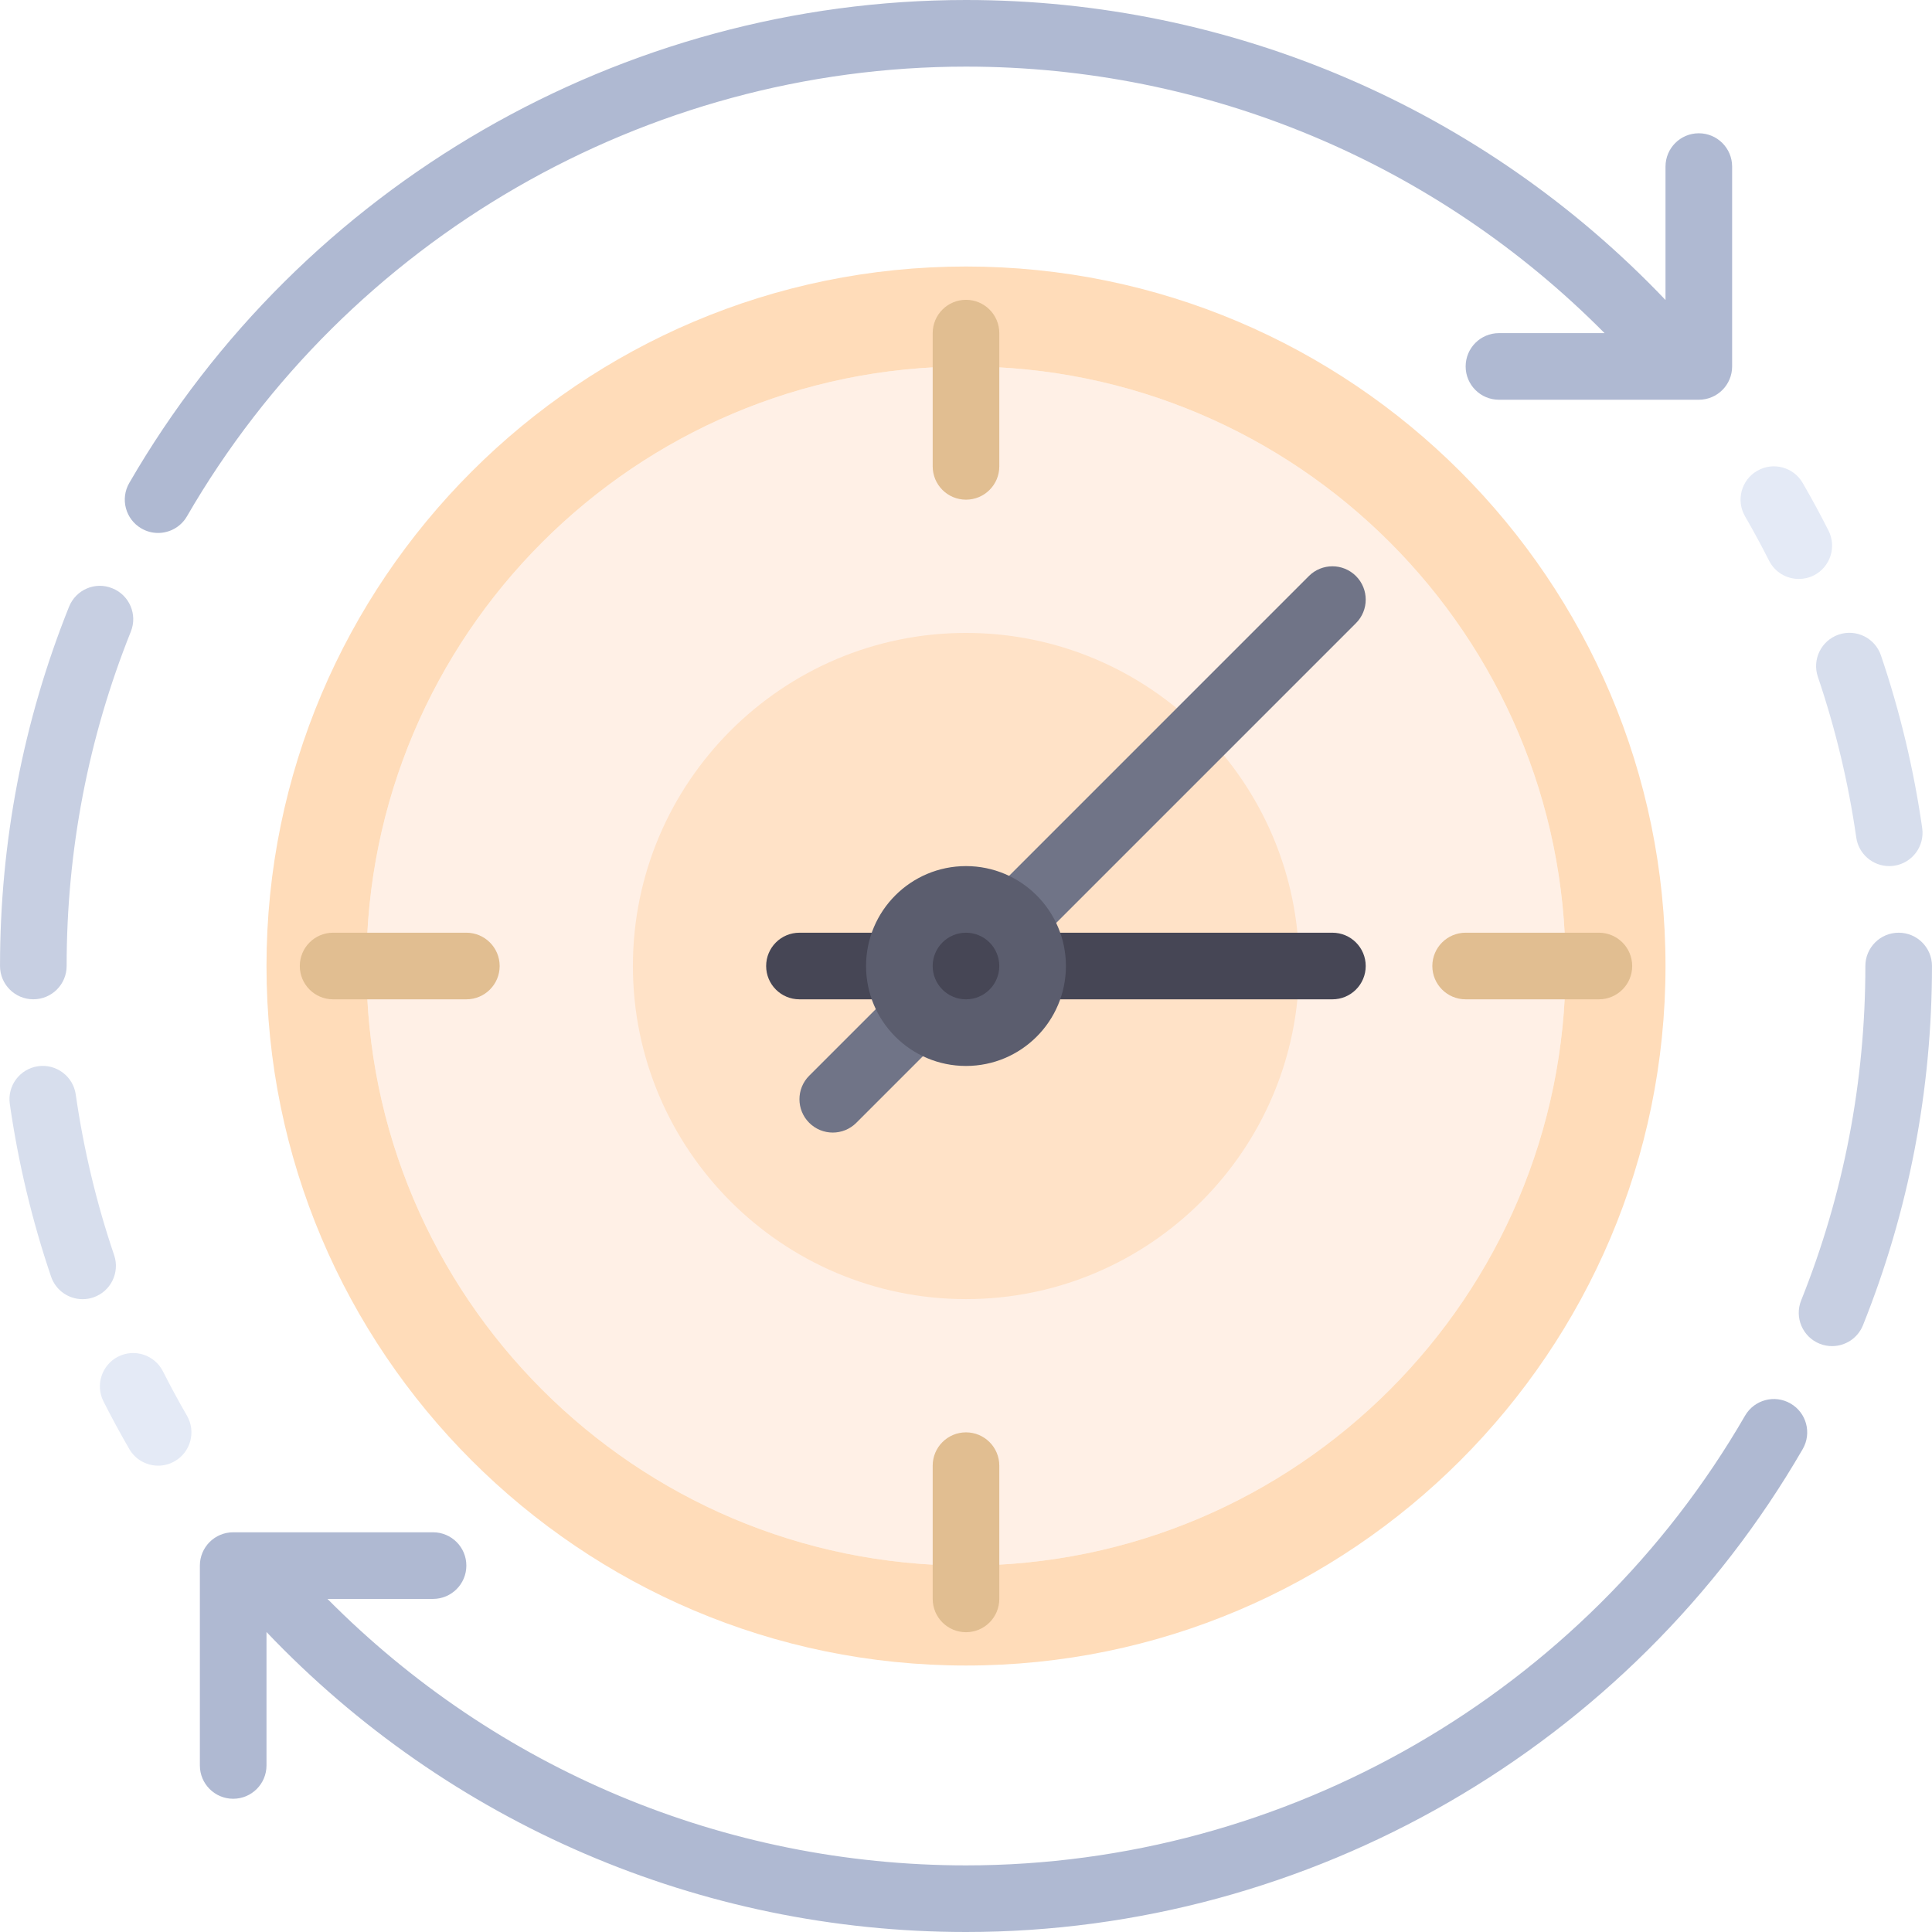
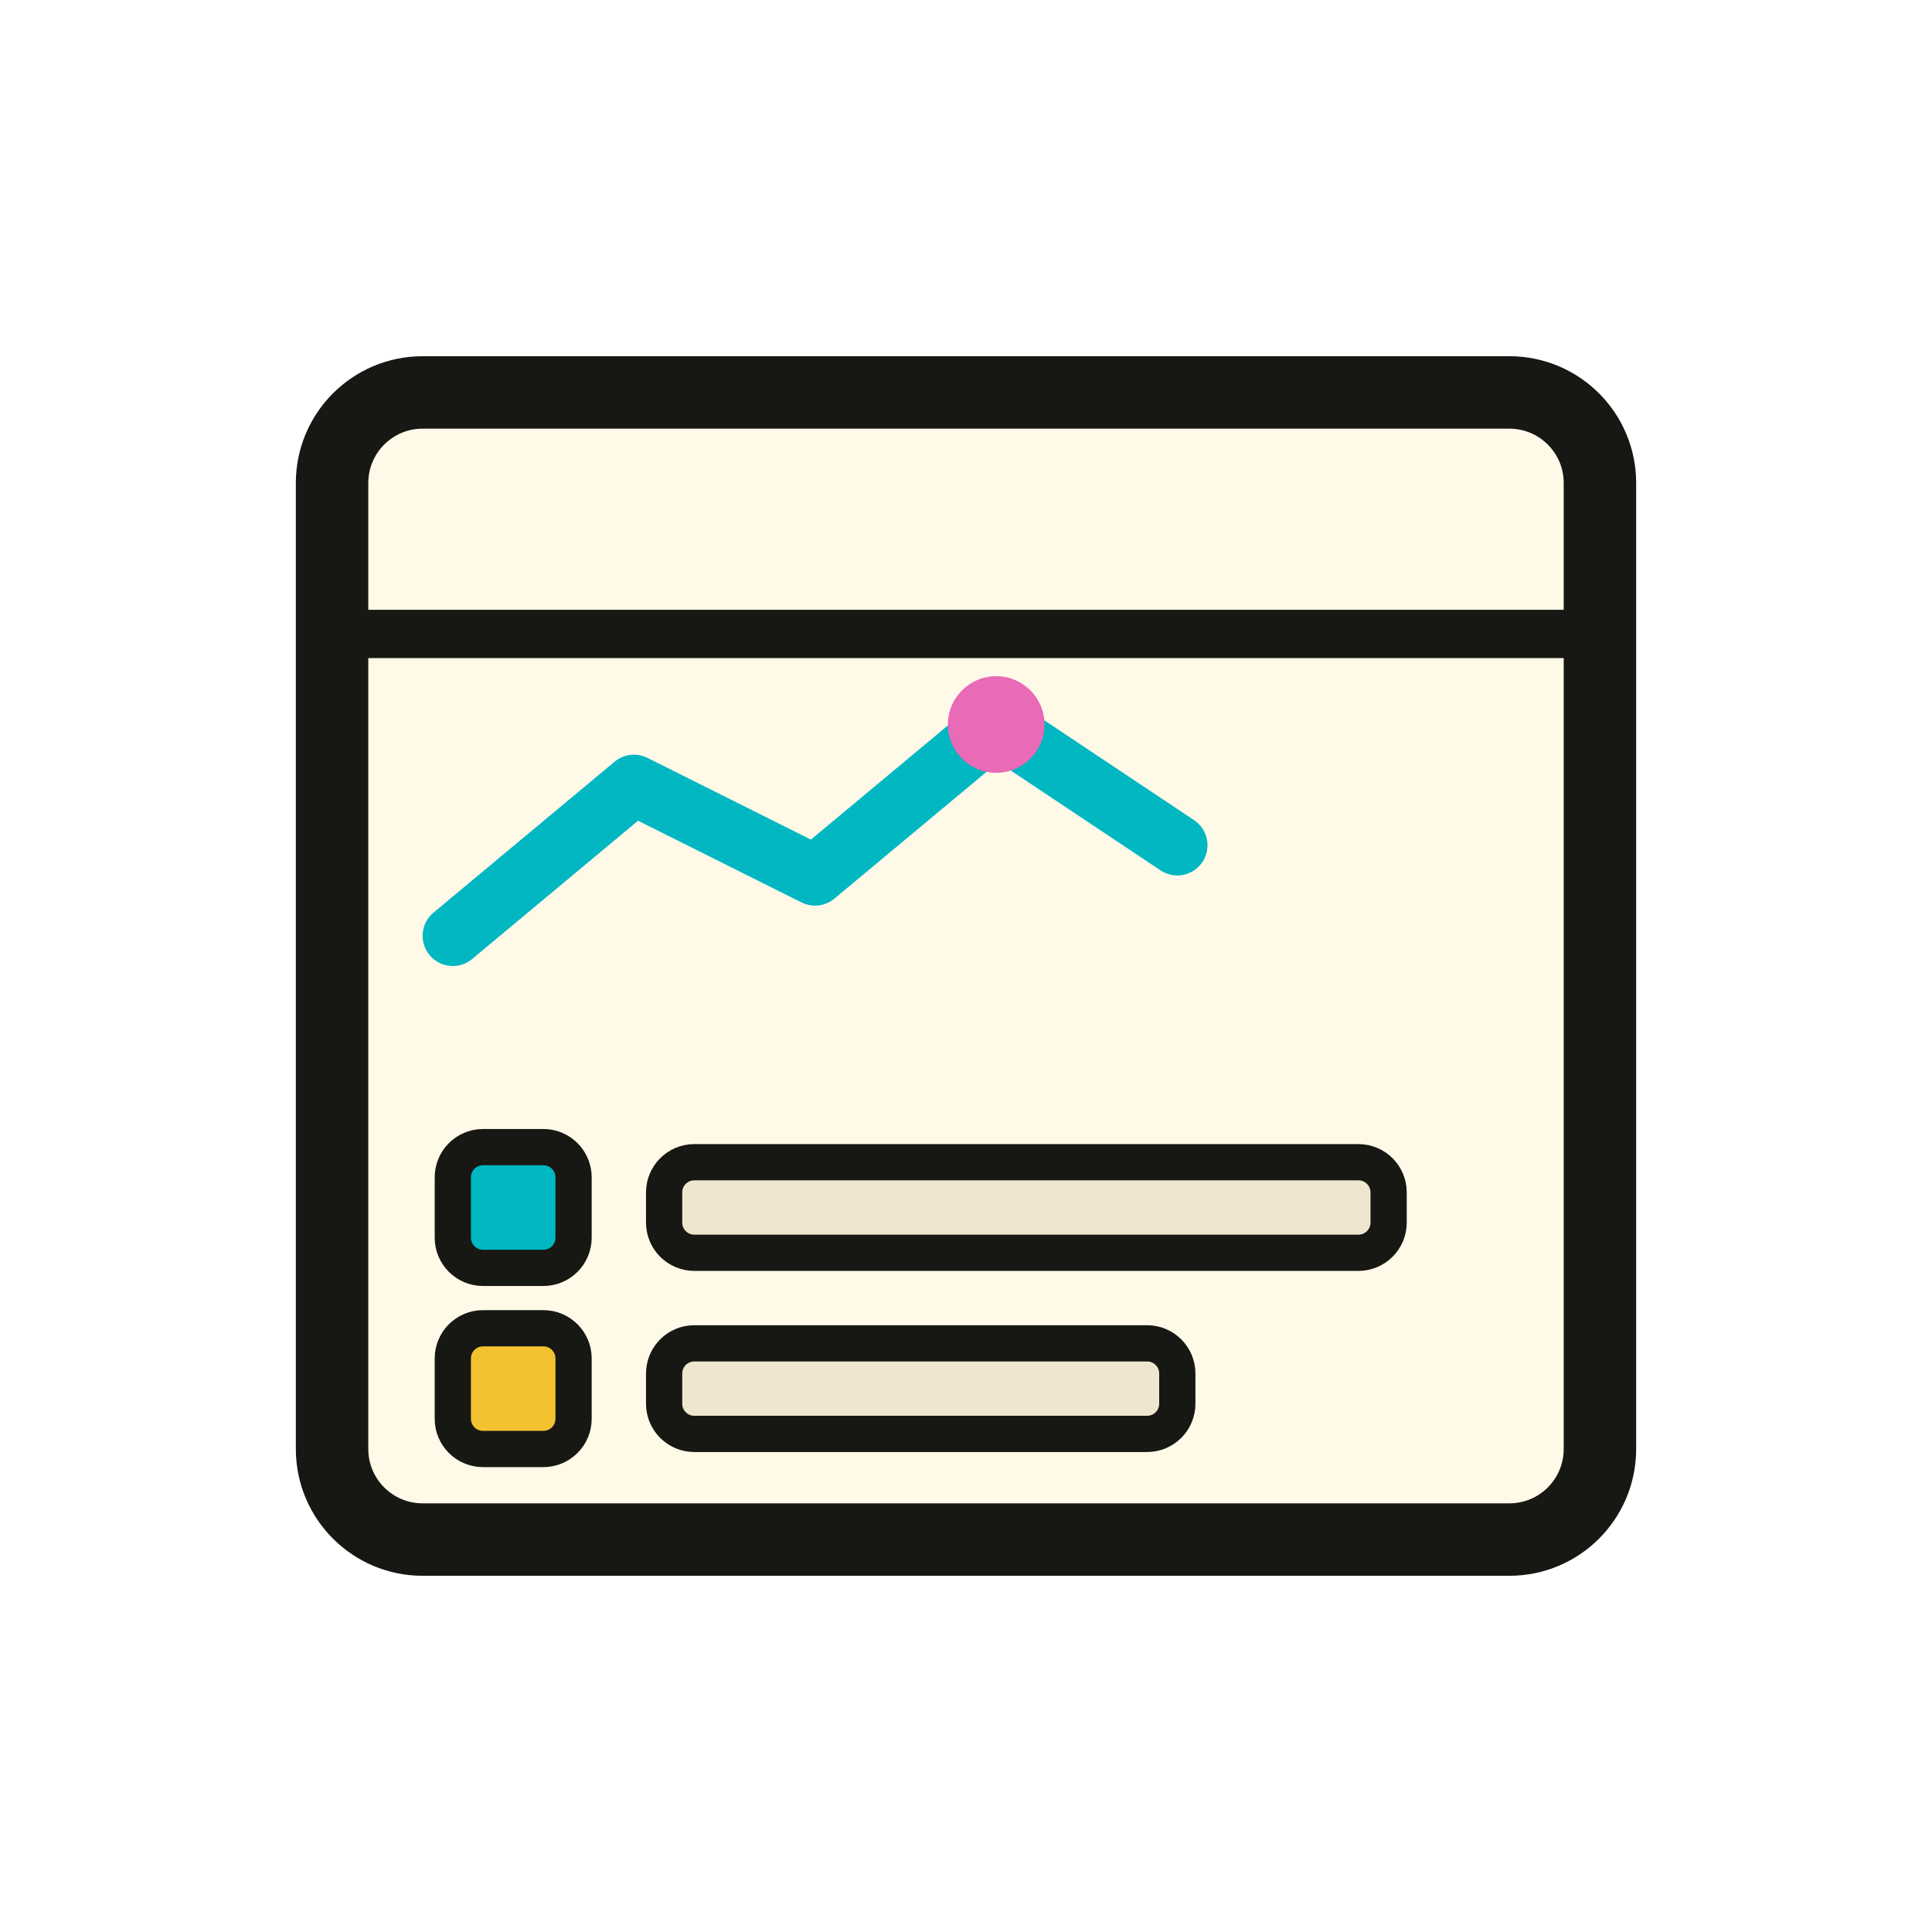
- <svg xmlns="http://www.w3.org/2000/svg" version="1.1" id="Layer_1" x="0px" y="0px" viewBox="0 0 512 512" style="enable-background:new 0 0 512 512;" xml:space="preserve">
-   <path style="fill:#FFF0E6;" d="M256,97.111c-87.613,0-158.894,71.28-158.894,158.894S168.387,414.898,256,414.898  s158.894-71.28,158.894-158.894S343.613,97.111,256,97.111z" />
-   <path style="fill:#FFE2C7;" d="M256,167.73c-48.674,0-88.274,39.6-88.274,88.274s39.6,88.274,88.274,88.274  s88.274-39.6,88.274-88.274S304.674,167.73,256,167.73z" />
-   <path style="fill:#C7CFE2;" d="M485.513,356.735c-1.09,0-2.202-0.199-3.28-0.629c-4.526-1.818-6.724-6.957-4.909-11.482  c11.293-28.172,17.017-57.991,17.017-88.62c0-4.879,3.952-8.827,8.827-8.827s8.827,3.948,8.827,8.827  c0,32.888-6.151,64.913-18.284,95.188C492.328,354.64,489.018,356.735,485.513,356.735z" />
-   <path style="fill:#D7DEED;" d="M500.651,229.522c-4.319,0-8.095-3.172-8.724-7.577c-2.073-14.465-5.492-28.793-10.172-42.577  c-1.569-4.612,0.905-9.63,5.522-11.198c4.621-1.569,9.63,0.905,11.194,5.526c5.031,14.81,8.707,30.206,10.931,45.749  c0.694,4.827-2.659,9.302-7.487,9.992C501.491,229.496,501.069,229.522,500.651,229.522z" />
-   <path style="fill:#E4EAF6;" d="M476.707,153.429c-3.224,0-6.327-1.768-7.884-4.836c-2.017-3.982-4.142-7.914-6.367-11.758  c-2.444-4.215-1.004-9.621,3.215-12.06c4.22-2.449,9.625-1.009,12.06,3.215c2.397,4.138,4.676,8.345,6.84,12.621  c2.202,4.353,0.461,9.664-3.887,11.871C479.41,153.126,478.048,153.429,476.707,153.429z" />
-   <path style="fill:#AFB9D2;" d="M474.518,371.951c-4.207-2.448-9.616-1.009-12.06,3.215C419.937,448.682,340.826,494.345,256,494.345  c-63.976,0-124.579-25.563-169.216-70.619h27.977c4.875,0,8.827-3.948,8.827-8.827s-3.952-8.827-8.827-8.827H61.796  c-4.875,0-8.827,3.948-8.827,8.827v52.965c0,4.879,3.952,8.827,8.827,8.827s8.827-3.948,8.827-8.827v-35.368  C118.875,483.188,185.549,512,256,512c91.106,0,176.07-49.042,221.742-127.989C480.182,379.787,478.742,374.39,474.518,371.951z" />
-   <path style="fill:#FFDCB9;" d="M256,441.381c-102.218,0-185.376-83.162-185.376-185.376S153.782,70.628,256,70.628  s185.376,83.162,185.376,185.376S358.218,441.381,256,441.381z M256,97.111c-87.613,0-158.894,71.28-158.894,158.894  S168.387,414.898,256,414.898s158.894-71.28,158.894-158.894S343.613,97.111,256,97.111z" />
-   <g>
-     <path style="fill:#E1BE91;" d="M123.588,264.832h-35.31c-4.875,0-8.827-3.948-8.827-8.827s3.952-8.827,8.827-8.827h35.31   c4.875,0,8.827,3.948,8.827,8.827S128.463,264.832,123.588,264.832z" />
-     <path style="fill:#E1BE91;" d="M423.721,264.832h-35.31c-4.875,0-8.827-3.948-8.827-8.827s3.952-8.827,8.827-8.827h35.31   c4.875,0,8.827,3.948,8.827,8.827S428.596,264.832,423.721,264.832z" />
-   </g>
-   <path style="fill:#464655;" d="M353.102,264.832H211.863c-4.875,0-8.827-3.948-8.827-8.827s3.952-8.827,8.827-8.827h141.239  c4.875,0,8.827,3.948,8.827,8.827S357.977,264.832,353.102,264.832z" />
-   <path style="fill:#707487;" d="M220.69,300.142c-2.259,0-4.517-0.862-6.241-2.586c-3.448-3.448-3.448-9.035,0-12.483  l132.412-132.412c3.448-3.448,9.035-3.448,12.483,0c3.448,3.448,3.448,9.035,0,12.483L226.932,297.555  C225.208,299.28,222.949,300.142,220.69,300.142z" />
-   <g>
-     <path style="fill:#E1BE91;" d="M247.173,123.593v-35.31c0-4.875,3.948-8.827,8.827-8.827c4.879,0,8.827,3.952,8.827,8.827v35.31   c0,4.875-3.948,8.827-8.827,8.827C251.121,132.42,247.173,128.468,247.173,123.593z" />
-     <path style="fill:#E1BE91;" d="M247.173,423.726v-35.31c0-4.875,3.948-8.827,8.827-8.827c4.879,0,8.827,3.952,8.827,8.827v35.31   c0,4.875-3.948,8.827-8.827,8.827C251.121,432.553,247.173,428.601,247.173,423.726z" />
-   </g>
-   <circle style="fill:#5B5D6E;" cx="255.996" cy="256.007" r="26.482" />
-   <circle style="fill:#464655;" cx="255.996" cy="256.007" r="8.827" />
-   <path style="fill:#AFB9D2;" d="M450.204,35.319c-4.875,0-8.827,3.948-8.827,8.827v35.359C393.125,28.811,326.451,0,256,0  C164.894,0,79.93,49.042,34.258,127.989c-2.44,4.224-1,9.621,3.224,12.06c1.388,0.81,2.91,1.189,4.409,1.189  c3.048,0,6.013-1.578,7.651-4.405C92.064,63.318,171.174,17.655,256,17.655c63.98,0,124.586,25.565,169.224,70.628h-27.985  c-4.875,0-8.827,3.948-8.827,8.827s3.952,8.827,8.827,8.827h52.965c4.875,0,8.827-3.948,8.827-8.827V44.146  C459.031,39.267,455.079,35.319,450.204,35.319z" />
-   <path style="fill:#C7CFE2;" d="M8.832,264.823c-4.875,0-8.827-3.948-8.827-8.827c0-32.888,6.151-64.913,18.284-95.188  c1.811-4.526,6.926-6.767,11.478-4.905c4.526,1.811,6.724,6.948,4.909,11.473c-11.292,28.173-17.016,57.991-17.016,88.62  C17.659,260.875,13.707,264.823,8.832,264.823z" />
-   <path style="fill:#D7DEED;" d="M21.888,344.295c-3.677,0-7.112-2.311-8.357-5.992C8.5,323.493,4.823,308.097,2.6,292.554  c-0.694-4.828,2.659-9.302,7.487-9.992c4.823-0.681,9.297,2.664,9.987,7.491c2.073,14.465,5.492,28.793,10.173,42.577  c1.569,4.612-0.905,9.63-5.522,11.198C23.784,344.15,22.828,344.295,21.888,344.295z" />
-   <path style="fill:#E4EAF6;" d="M41.913,388.416c-3.048,0-6.013-1.578-7.647-4.405c-2.397-4.138-4.676-8.345-6.84-12.621  c-2.202-4.353-0.461-9.664,3.887-11.871c4.341-2.198,9.659-0.457,11.862,3.887c2.017,3.982,4.142,7.914,6.367,11.758  c2.444,4.215,1.004,9.621-3.215,12.06C44.935,388.036,43.413,388.416,41.913,388.416z" />
-   <g>
- </g>
-   <g>
- </g>
-   <g>
- </g>
-   <g>
- </g>
-   <g>
- </g>
-   <g>
- </g>
-   <g>
- </g>
-   <g>
- </g>
-   <g>
- </g>
-   <g>
- </g>
-   <g>
- </g>
-   <g>
- </g>
-   <g>
- </g>
-   <g>
- </g>
-   <g>
- </g>
+ <svg xmlns="http://www.w3.org/2000/svg" viewBox="0 0 64 64" fill="none">
+   <rect x="11" y="13" width="42" height="38" rx="3" fill="#FFF9E8" stroke="#171713" stroke-width="2.4" />
+   <path d="M11 21H53" stroke="#171713" stroke-width="1.6" />
+   <path d="M15 31L21 26L27 29L33 24L39 28" fill="none" stroke="#00B7C2" stroke-width="2" stroke-linecap="round" stroke-linejoin="round" />
+   <circle cx="33" cy="24" r="1.6" fill="#E96AB6" />
+   <rect x="15" y="38" width="4" height="4" rx="1" fill="#00B7C2" stroke="#171713" stroke-width="1.2" />
+   <rect x="22" y="38.5" width="24" height="3" rx="1" fill="#EFE6D0" stroke="#171713" stroke-width="1.2" />
+   <rect x="15" y="44" width="4" height="4" rx="1" fill="#F2C230" stroke="#171713" stroke-width="1.2" />
+   <rect x="22" y="44.5" width="17" height="3" rx="1" fill="#EFE6D0" stroke="#171713" stroke-width="1.2" />
</svg>
